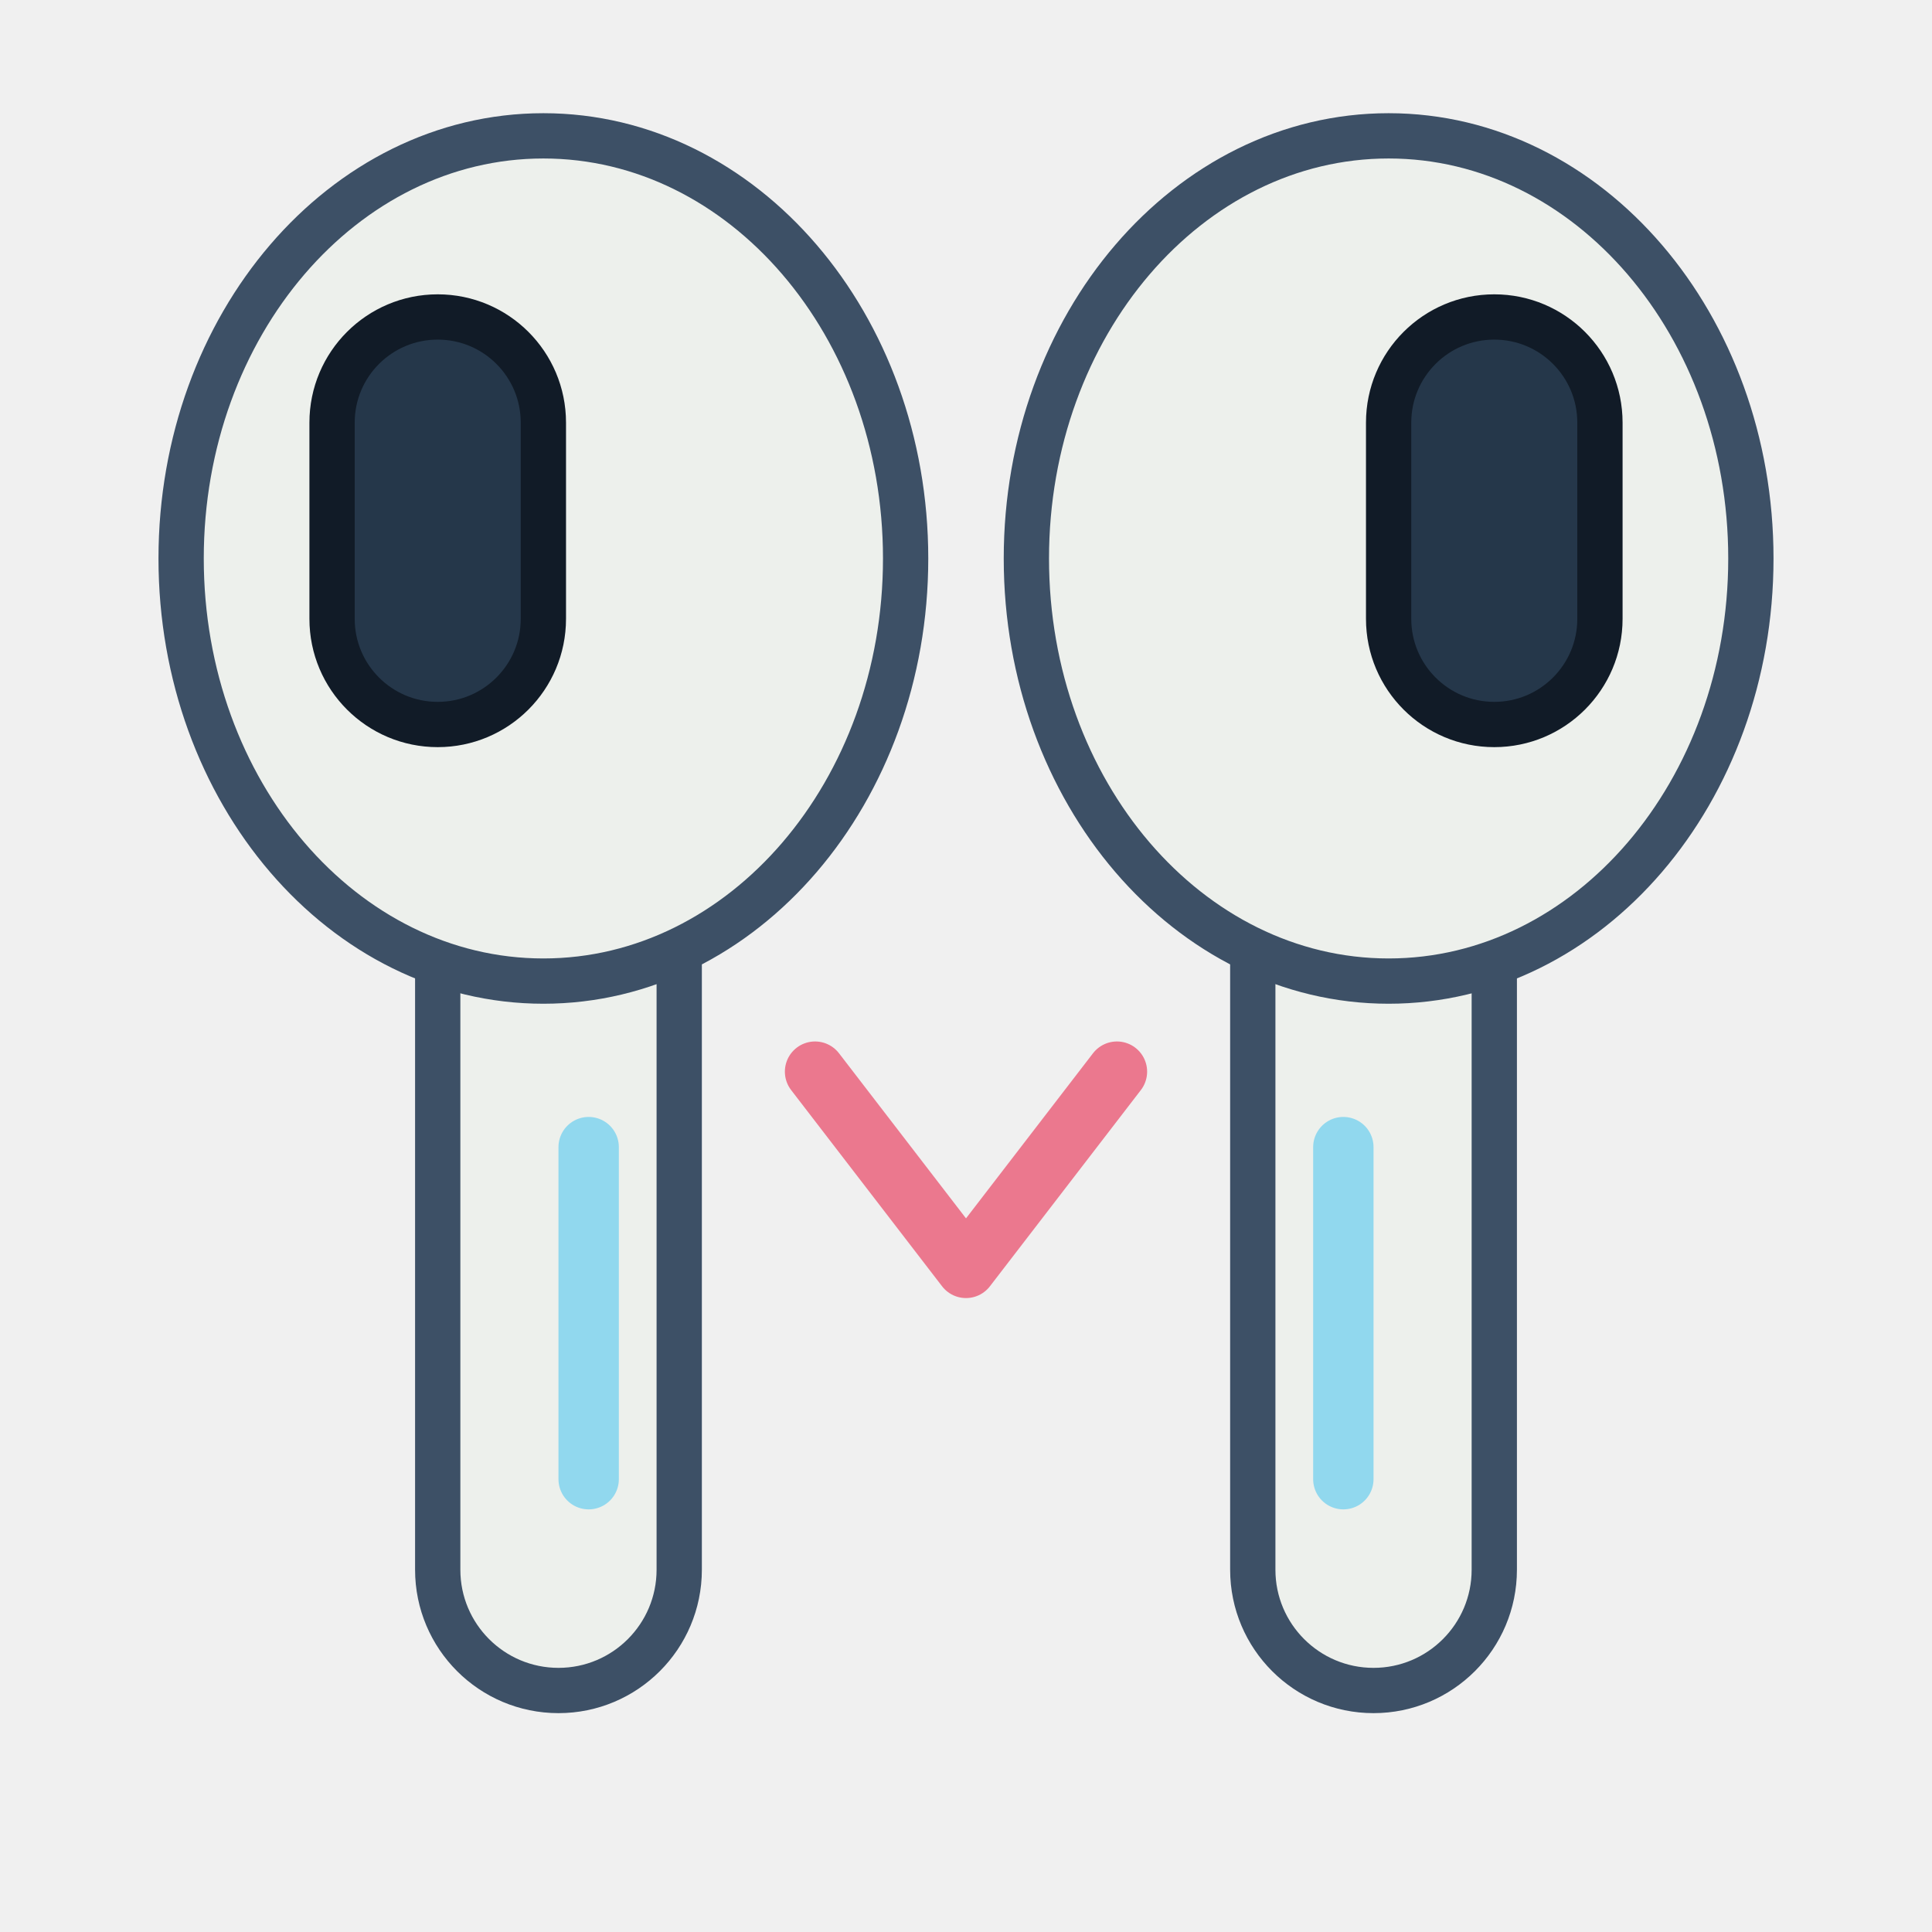
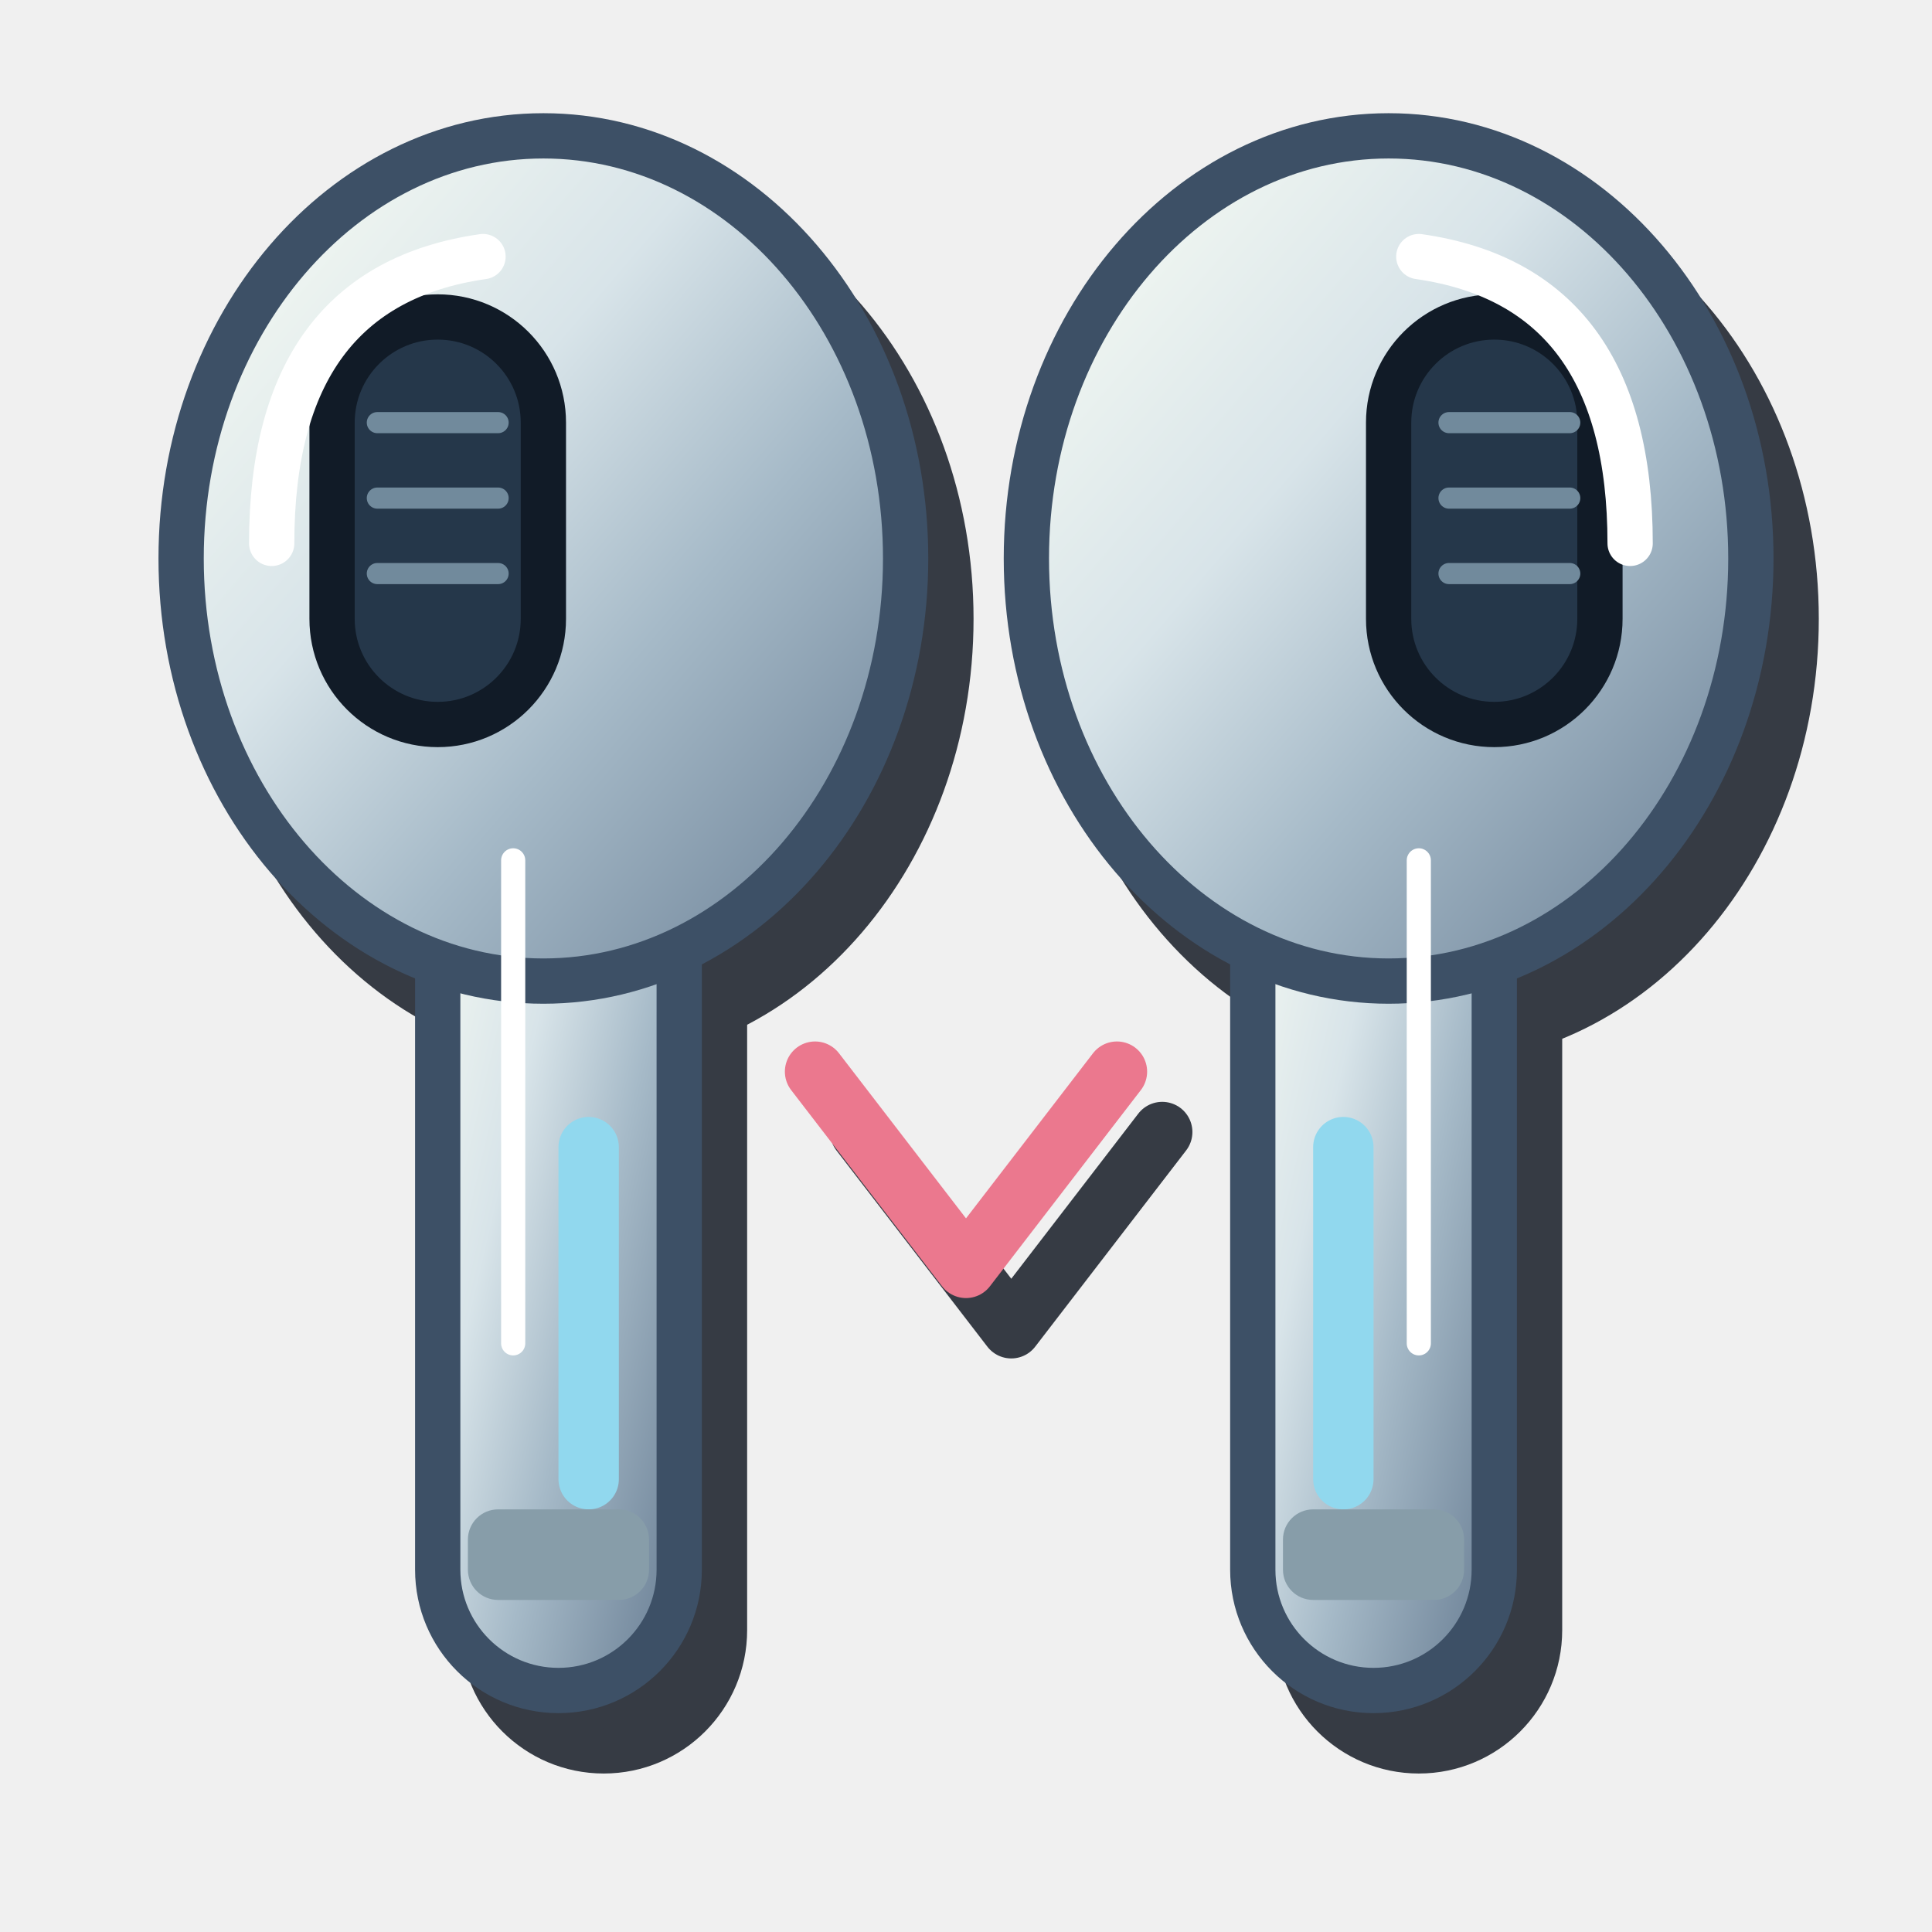
<svg xmlns="http://www.w3.org/2000/svg" width="128" height="128" viewBox="0 0 128 128">
  <g stroke-linecap="round" stroke-linejoin="round">
-     <rect x="29" y="44" width="16" height="68" rx="8" fill="#edf0ec" stroke="#3d5066" stroke-width="3" />
-     <rect x="83" y="44" width="16" height="68" rx="8" fill="#edf0ec" stroke="#3d5066" stroke-width="3" />
-     <ellipse cx="36" cy="37" rx="24" ry="28" fill="#edf0ec" stroke="#3d5066" stroke-width="3" />
-     <ellipse cx="92" cy="37" rx="24" ry="28" fill="#edf0ec" stroke="#3d5066" stroke-width="3" />
+     <defs>
+       <linearGradient id="pearl" x1="0" y1="0" x2="1" y2="1">
+         <stop stop-color="#fcfff5" />
+         <stop offset=".38" stop-color="#d8e4e9" />
+         <stop offset=".62" stop-color="#a6bac8" />
+         <stop offset="1" stop-color="#667b91" />
+       </linearGradient>
+       <linearGradient id="body" x1="0" y1="0" x2="1" y2="1">
+         <stop stop-color="#6b829c" />
+         <stop offset=".4" stop-color="#334c66" />
+         <stop offset="1" stop-color="#102237" />
+       </linearGradient>
+       <linearGradient id="glass" x1="0" y1="0" x2=".7" y2="1">
+         <stop stop-color="#456885" />
+         <stop offset=".4" stop-color="#19384e" />
+         <stop offset="1" stop-color="#081424" />
+       </linearGradient>
+       <linearGradient id="steel" x1="0" y1="0" x2="1" y2="0">
+         <stop stop-color="#d6d1b9" />
+         <stop offset=".35" stop-color="#7d8e9f" />
+         <stop offset=".7" stop-color="#56647b" />
+         <stop offset="1" stop-color="#bdc1b5" />
+       </linearGradient>
+     </defs>
+     <g transform="translate(3 4)" opacity=".8">
+       <rect x="29" y="44" width="16" height="68" rx="8" fill="#070e19" stroke="#070e19" stroke-width="3" />
+       <rect x="83" y="44" width="16" height="68" rx="8" fill="#070e19" stroke="#070e19" stroke-width="3" />
+       <ellipse cx="36" cy="37" rx="24" ry="28" fill="#070e19" stroke="#070e19" stroke-width="3" />
+       <ellipse cx="92" cy="37" rx="24" ry="28" fill="#070e19" stroke="#070e19" stroke-width="3" />
+       <rect x="22" y="21" width="14" height="27" rx="7" fill="#070e19" stroke="#070e19" stroke-width="3" />
+       <rect x="92" y="21" width="14" height="27" rx="7" fill="#070e19" stroke="#070e19" stroke-width="3" />
+       <path d="M39 76v22M89 76v22" fill="none" stroke="#070e19" stroke-width="4" stroke-linecap="round" stroke-linejoin="round" />
+       <path d="M54 71l10 13 10-13" fill="none" stroke="#070e19" stroke-width="4" stroke-linecap="round" stroke-linejoin="round" />
+     </g>
+     <rect x="29" y="44" width="16" height="68" rx="8" fill="url(#pearl)" stroke="#3d5066" stroke-width="3" />
+     <rect x="83" y="44" width="16" height="68" rx="8" fill="url(#pearl)" stroke="#3d5066" stroke-width="3" />
+     <ellipse cx="36" cy="37" rx="24" ry="28" fill="url(#pearl)" stroke="#3d5066" stroke-width="3" />
+     <ellipse cx="92" cy="37" rx="24" ry="28" fill="url(#pearl)" stroke="#3d5066" stroke-width="3" />
    <rect x="22" y="21" width="14" height="27" rx="7" fill="#25374a" stroke="#111b27" stroke-width="3" />
    <rect x="92" y="21" width="14" height="27" rx="7" fill="#25374a" stroke="#111b27" stroke-width="3" />
    <path d="M39 76v22M89 76v22" fill="none" stroke="#91d8ee" stroke-width="4" stroke-linecap="round" stroke-linejoin="round" />
    <path d="M54 71l10 13 10-13" fill="none" stroke="#eb788e" stroke-width="4" stroke-linecap="round" stroke-linejoin="round" />
+     <path d="M18 36q0-17 14-19M108 36q0-17-14-19" fill="none" stroke="#ffffff" stroke-width="3" stroke-linecap="round" stroke-linejoin="round" />
+     <path d="M25 28h8M96 28h8" fill="none" stroke="#718a9c" stroke-width="1.4" stroke-linecap="round" stroke-linejoin="round" />
+     <path d="M25 33h8M96 33h8" fill="none" stroke="#718a9c" stroke-width="1.4" stroke-linecap="round" stroke-linejoin="round" />
+     <path d="M25 38h8M96 38h8" fill="none" stroke="#718a9c" stroke-width="1.4" stroke-linecap="round" stroke-linejoin="round" />
+     <rect x="31" y="100" width="12" height="6" rx="2" fill="#879da9" stroke="#111b27" stroke-width="0" />
+     <rect x="85" y="100" width="12" height="6" rx="2" fill="#879da9" stroke="#111b27" stroke-width="0" />
+     <path d="M34 57v32M94 57v32" fill="none" stroke="#ffffff" stroke-width="1.6" stroke-linecap="round" stroke-linejoin="round" />
  </g>
</svg>
